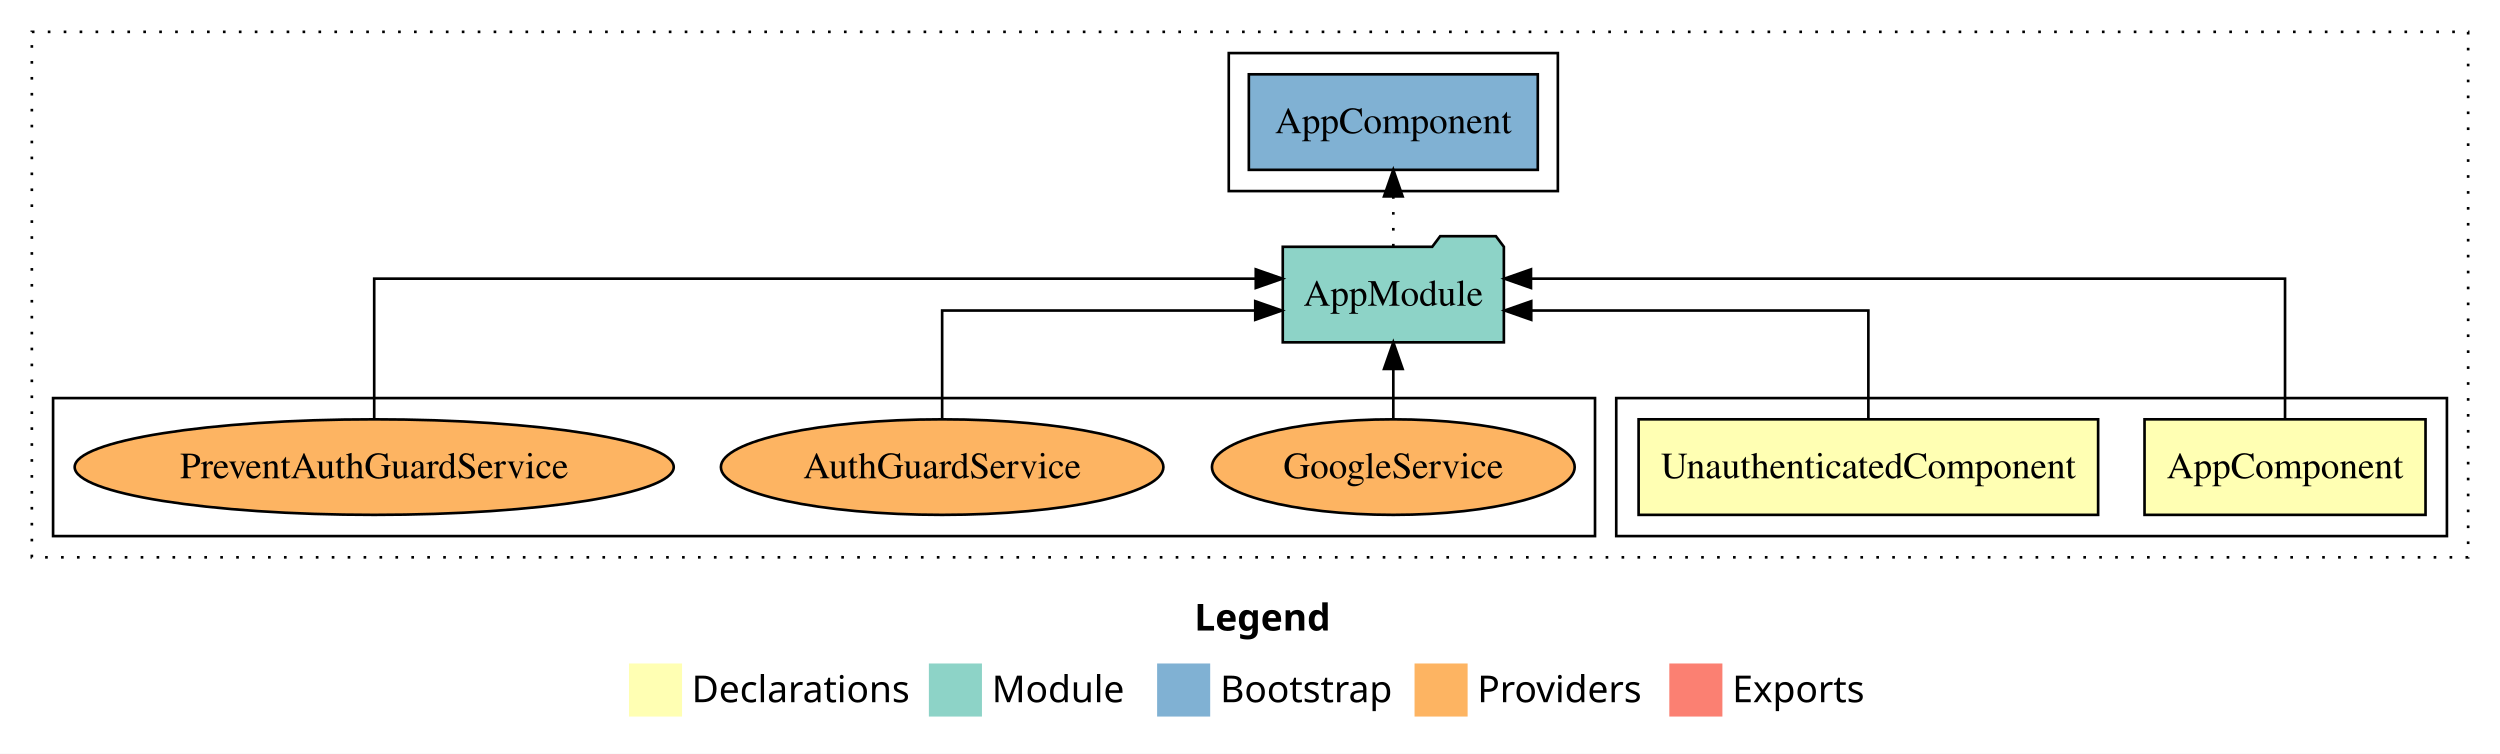
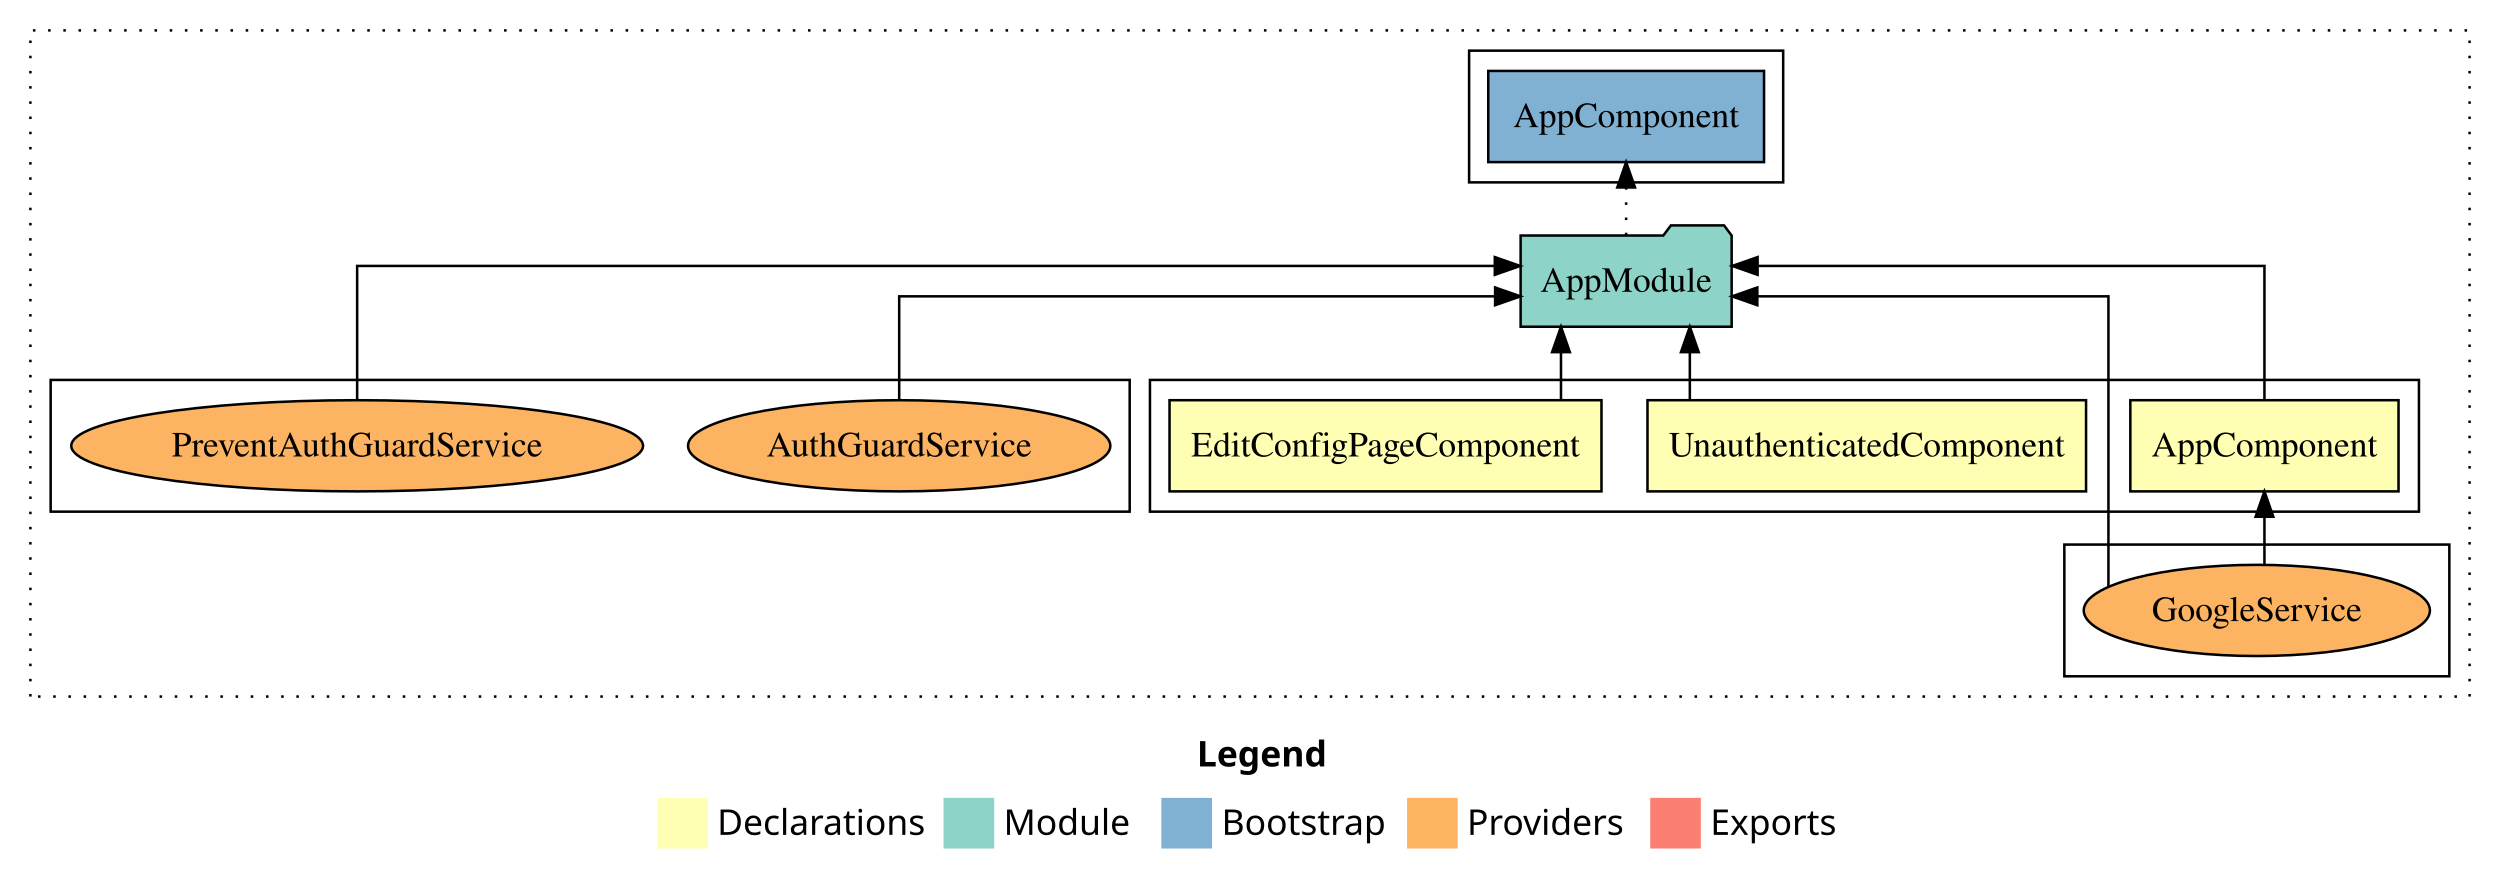
- <svg xmlns="http://www.w3.org/2000/svg" width="942pt" height="284pt" viewBox="0.00 0.00 942.00 284.00">
-   <g id="graph0" class="graph" transform="scale(1 1) rotate(0) translate(4 280)">
-     <polygon fill="#ffffff" stroke="transparent" points="-4,4 -4,-280 938,-280 938,4 -4,4" />
-     <text text-anchor="start" x="446.009" y="-42.4" font-family="sans-serif" font-weight="bold" font-size="14.00" fill="#000000">Legend</text>
-     <polygon fill="#ffffb3" stroke="transparent" points="233,-10 233,-30 253,-30 253,-10 233,-10" />
-     <text text-anchor="start" x="256.629" y="-15.4" font-family="sans-serif" font-size="14.00" fill="#000000">  Declarations</text>
-     <polygon fill="#8dd3c7" stroke="transparent" points="346,-10 346,-30 366,-30 366,-10 346,-10" />
-     <text text-anchor="start" x="369.725" y="-15.4" font-family="sans-serif" font-size="14.00" fill="#000000">  Module</text>
-     <polygon fill="#80b1d3" stroke="transparent" points="432,-10 432,-30 452,-30 452,-10 432,-10" />
-     <text text-anchor="start" x="455.781" y="-15.4" font-family="sans-serif" font-size="14.00" fill="#000000">  Bootstrap</text>
-     <polygon fill="#fdb462" stroke="transparent" points="529,-10 529,-30 549,-30 549,-10 529,-10" />
-     <text text-anchor="start" x="552.673" y="-15.4" font-family="sans-serif" font-size="14.00" fill="#000000">  Providers</text>
-     <polygon fill="#fb8072" stroke="transparent" points="625,-10 625,-30 645,-30 645,-10 625,-10" />
-     <text text-anchor="start" x="648.726" y="-15.4" font-family="sans-serif" font-size="14.00" fill="#000000">  Exports</text>
+ <svg xmlns="http://www.w3.org/2000/svg" width="987pt" height="349pt" viewBox="0.00 0.00 987.00 349.00">
+   <g id="graph0" class="graph" transform="scale(1 1) rotate(0) translate(4 345)">
+     <polygon fill="#ffffff" stroke="transparent" points="-4,4 -4,-345 983,-345 983,4 -4,4" />
+     <text text-anchor="start" x="468.509" y="-42.4" font-family="sans-serif" font-weight="bold" font-size="14.00" fill="#000000">Legend</text>
+     <polygon fill="#ffffb3" stroke="transparent" points="255.5,-10 255.5,-30 275.5,-30 275.5,-10 255.5,-10" />
+     <text text-anchor="start" x="279.129" y="-15.4" font-family="sans-serif" font-size="14.00" fill="#000000">  Declarations</text>
+     <polygon fill="#8dd3c7" stroke="transparent" points="368.5,-10 368.5,-30 388.5,-30 388.5,-10 368.5,-10" />
+     <text text-anchor="start" x="392.225" y="-15.4" font-family="sans-serif" font-size="14.00" fill="#000000">  Module</text>
+     <polygon fill="#80b1d3" stroke="transparent" points="454.5,-10 454.5,-30 474.5,-30 474.5,-10 454.5,-10" />
+     <text text-anchor="start" x="478.281" y="-15.4" font-family="sans-serif" font-size="14.00" fill="#000000">  Bootstrap</text>
+     <polygon fill="#fdb462" stroke="transparent" points="551.5,-10 551.5,-30 571.5,-30 571.5,-10 551.5,-10" />
+     <text text-anchor="start" x="575.173" y="-15.4" font-family="sans-serif" font-size="14.00" fill="#000000">  Providers</text>
+     <polygon fill="#fb8072" stroke="transparent" points="647.5,-10 647.5,-30 667.5,-30 667.5,-10 647.5,-10" />
+     <text text-anchor="start" x="671.226" y="-15.4" font-family="sans-serif" font-size="14.00" fill="#000000">  Exports</text>
    <g id="clust1" class="cluster">
-       <polygon fill="none" stroke="#000000" stroke-dasharray="1,5" points="8,-70 8,-268 926,-268 926,-70 8,-70" />
+       <polygon fill="none" stroke="#000000" stroke-dasharray="1,5" points="8,-70 8,-333 971,-333 971,-70 8,-70" />
    </g>
    <g id="clust2" class="cluster">
-       <polygon fill="none" stroke="#000000" points="605,-78 605,-130 918,-130 918,-78 605,-78" />
+       <polygon fill="none" stroke="#000000" points="450,-143 450,-195 951,-195 951,-143 450,-143" />
    </g>
-     <g id="clust7" class="cluster">
-       <polygon fill="none" stroke="#000000" points="459,-208 459,-260 583,-260 583,-208 459,-208" />
+     <g id="clust3" class="cluster">
+       <polygon fill="none" stroke="#000000" points="811,-78 811,-130 963,-130 963,-78 811,-78" />
    </g>
    <g id="clust8" class="cluster">
-       <polygon fill="none" stroke="#000000" points="16,-78 16,-130 597,-130 597,-78 16,-78" />
+       <polygon fill="none" stroke="#000000" points="576,-273 576,-325 700,-325 700,-273 576,-273" />
+     </g>
+     <g id="clust9" class="cluster">
+       <polygon fill="none" stroke="#000000" points="16,-143 16,-195 442,-195 442,-143 16,-143" />
    </g>
    <g id="node1" class="node">
-       <polygon fill="#ffffb3" stroke="#000000" points="909.94,-122 804.06,-122 804.06,-86 909.94,-86 909.94,-122" />
-       <text text-anchor="middle" x="857" y="-99.8" font-family="Times,serif" font-size="14.00" fill="#000000">AppComponent</text>
+       <polygon fill="#ffffb3" stroke="#000000" points="942.94,-187 837.06,-187 837.06,-151 942.94,-151 942.94,-187" />
+       <text text-anchor="middle" x="890" y="-164.8" font-family="Times,serif" font-size="14.00" fill="#000000">AppComponent</text>
+     </g>
+     <g id="node4" class="node">
+       <polygon fill="#8dd3c7" stroke="#000000" points="679.657,-252 676.657,-256 655.657,-256 652.657,-252 596.343,-252 596.343,-216 679.657,-216 679.657,-252" />
+       <text text-anchor="middle" x="638" y="-229.8" font-family="Times,serif" font-size="14.00" fill="#000000">AppModule</text>
+     </g>
+     <g id="edge1" class="edge">
+       <path fill="none" stroke="#000000" d="M890,-187.284C890,-208.321 890,-240 890,-240 890,-240 689.896,-240 689.896,-240" />
+       <polygon fill="#000000" stroke="#000000" points="689.896,-236.5 679.896,-240 689.895,-243.5 689.896,-236.5" />
+     </g>
+     <g id="node2" class="node">
+       <polygon fill="#ffffb3" stroke="#000000" points="819.574,-187 646.426,-187 646.426,-151 819.574,-151 819.574,-187" />
+       <text text-anchor="middle" x="733" y="-164.8" font-family="Times,serif" font-size="14.00" fill="#000000">UnauthenticatedComponent</text>
+     </g>
+     <g id="edge3" class="edge">
+       <path fill="none" stroke="#000000" d="M663.145,-187.106C663.145,-187.106 663.145,-205.991 663.145,-205.991" />
+       <polygon fill="#000000" stroke="#000000" points="659.646,-205.991 663.145,-215.991 666.646,-205.991 659.646,-205.991" />
    </g>
    <g id="node3" class="node">
-       <polygon fill="#8dd3c7" stroke="#000000" points="562.657,-187 559.657,-191 538.657,-191 535.657,-187 479.343,-187 479.343,-151 562.657,-151 562.657,-187" />
-       <text text-anchor="middle" x="521" y="-164.8" font-family="Times,serif" font-size="14.00" fill="#000000">AppModule</text>
+       <polygon fill="#ffffb3" stroke="#000000" points="628.266,-187 457.734,-187 457.734,-151 628.266,-151 628.266,-187" />
+       <text text-anchor="middle" x="543" y="-164.8" font-family="Times,serif" font-size="14.00" fill="#000000">EditConfigPageComponent</text>
    </g>
-     <g id="edge1" class="edge">
-       <path fill="none" stroke="#000000" d="M857,-122.284C857,-143.321 857,-175 857,-175 857,-175 572.875,-175 572.875,-175" />
-       <polygon fill="#000000" stroke="#000000" points="572.875,-171.5 562.875,-175 572.875,-178.5 572.875,-171.5" />
+     <g id="edge4" class="edge">
+       <path fill="none" stroke="#000000" d="M612.277,-187.106C612.277,-187.106 612.277,-205.991 612.277,-205.991" />
+       <polygon fill="#000000" stroke="#000000" points="608.777,-205.991 612.277,-215.991 615.777,-205.991 608.777,-205.991" />
    </g>
-     <g id="node2" class="node">
-       <polygon fill="#ffffb3" stroke="#000000" points="786.574,-122 613.426,-122 613.426,-86 786.574,-86 786.574,-122" />
-       <text text-anchor="middle" x="700" y="-99.8" font-family="Times,serif" font-size="14.00" fill="#000000">UnauthenticatedComponent</text>
+     <g id="node6" class="node">
+       <polygon fill="#80b1d3" stroke="#000000" points="692.439,-317 583.561,-317 583.561,-281 692.439,-281 692.439,-317" />
+       <text text-anchor="middle" x="638" y="-294.8" font-family="Times,serif" font-size="14.00" fill="#000000">AppComponent </text>
+     </g>
+     <g id="edge5" class="edge">
+       <path fill="none" stroke="#000000" stroke-dasharray="1,5" d="M638,-252.106C638,-252.106 638,-270.991 638,-270.991" />
+       <polygon fill="#000000" stroke="#000000" points="634.5,-270.991 638,-280.991 641.5,-270.991 634.5,-270.991" />
+     </g>
+     <g id="node5" class="node">
+       <ellipse fill="#fdb462" stroke="#000000" cx="887" cy="-104" rx="68.338" ry="18" />
+       <text text-anchor="middle" x="887" y="-99.8" font-family="Times,serif" font-size="14.00" fill="#000000">GoogleService</text>
    </g>
    <g id="edge2" class="edge">
-       <path fill="none" stroke="#000000" d="M700,-122.022C700,-139.373 700,-163 700,-163 700,-163 572.967,-163 572.967,-163" />
-       <polygon fill="#000000" stroke="#000000" points="572.968,-159.5 562.967,-163 572.967,-166.5 572.968,-159.5" />
+       <path fill="none" stroke="#000000" d="M890,-122.106C890,-122.106 890,-140.991 890,-140.991" />
+       <polygon fill="#000000" stroke="#000000" points="886.5,-140.991 890,-150.991 893.5,-140.991 886.5,-140.991" />
    </g>
-     <g id="node4" class="node">
-       <polygon fill="#80b1d3" stroke="#000000" points="575.439,-252 466.561,-252 466.561,-216 575.439,-216 575.439,-252" />
-       <text text-anchor="middle" x="521" y="-229.8" font-family="Times,serif" font-size="14.00" fill="#000000">AppComponent </text>
-     </g>
-     <g id="edge3" class="edge">
-       <path fill="none" stroke="#000000" stroke-dasharray="1,5" d="M521,-187.106C521,-187.106 521,-205.991 521,-205.991" />
-       <polygon fill="#000000" stroke="#000000" points="517.5,-205.991 521,-215.991 524.5,-205.991 517.5,-205.991" />
-     </g>
-     <g id="node5" class="node">
-       <ellipse fill="#fdb462" stroke="#000000" cx="521" cy="-104" rx="68.338" ry="18" />
-       <text text-anchor="middle" x="521" y="-99.8" font-family="Times,serif" font-size="14.00" fill="#000000">GoogleService</text>
-     </g>
-     <g id="edge4" class="edge">
-       <path fill="none" stroke="#000000" d="M521,-122.106C521,-122.106 521,-140.991 521,-140.991" />
-       <polygon fill="#000000" stroke="#000000" points="517.5,-140.991 521,-150.991 524.5,-140.991 517.5,-140.991" />
-     </g>
-     <g id="node6" class="node">
-       <ellipse fill="#fdb462" stroke="#000000" cx="351" cy="-104" rx="83.367" ry="18" />
-       <text text-anchor="middle" x="351" y="-99.8" font-family="Times,serif" font-size="14.00" fill="#000000">AuthGuardService</text>
-     </g>
-     <g id="edge5" class="edge">
-       <path fill="none" stroke="#000000" d="M351,-122.022C351,-139.373 351,-163 351,-163 351,-163 468.978,-163 468.978,-163" />
-       <polygon fill="#000000" stroke="#000000" points="468.978,-166.5 478.978,-163 468.978,-159.5 468.978,-166.5" />
+     <g id="edge6" class="edge">
+       <path fill="none" stroke="#000000" d="M828.409,-113.32C828.409,-142.158 828.409,-228 828.409,-228 828.409,-228 689.786,-228 689.786,-228" />
+       <polygon fill="#000000" stroke="#000000" points="689.786,-224.5 679.786,-228 689.786,-231.5 689.786,-224.5" />
    </g>
    <g id="node7" class="node">
-       <ellipse fill="#fdb462" stroke="#000000" cx="137" cy="-104" rx="112.862" ry="18" />
-       <text text-anchor="middle" x="137" y="-99.8" font-family="Times,serif" font-size="14.00" fill="#000000">PreventAuthGuardService</text>
+       <ellipse fill="#fdb462" stroke="#000000" cx="351" cy="-169" rx="83.367" ry="18" />
+       <text text-anchor="middle" x="351" y="-164.8" font-family="Times,serif" font-size="14.00" fill="#000000">AuthGuardService</text>
    </g>
-     <g id="edge6" class="edge">
-       <path fill="none" stroke="#000000" d="M137,-122.284C137,-143.321 137,-175 137,-175 137,-175 469.174,-175 469.174,-175" />
-       <polygon fill="#000000" stroke="#000000" points="469.174,-178.5 479.174,-175 469.174,-171.5 469.174,-178.5" />
+     <g id="edge7" class="edge">
+       <path fill="none" stroke="#000000" d="M351,-187.023C351,-204.373 351,-228 351,-228 351,-228 586.268,-228 586.268,-228" />
+       <polygon fill="#000000" stroke="#000000" points="586.268,-231.5 596.268,-228 586.268,-224.5 586.268,-231.5" />
+     </g>
+     <g id="node8" class="node">
+       <ellipse fill="#fdb462" stroke="#000000" cx="137" cy="-169" rx="112.862" ry="18" />
+       <text text-anchor="middle" x="137" y="-164.8" font-family="Times,serif" font-size="14.00" fill="#000000">PreventAuthGuardService</text>
+     </g>
+     <g id="edge8" class="edge">
+       <path fill="none" stroke="#000000" d="M137,-187.284C137,-208.321 137,-240 137,-240 137,-240 586.147,-240 586.147,-240" />
+       <polygon fill="#000000" stroke="#000000" points="586.147,-243.5 596.147,-240 586.147,-236.5 586.147,-243.5" />
    </g>
  </g>
</svg>
